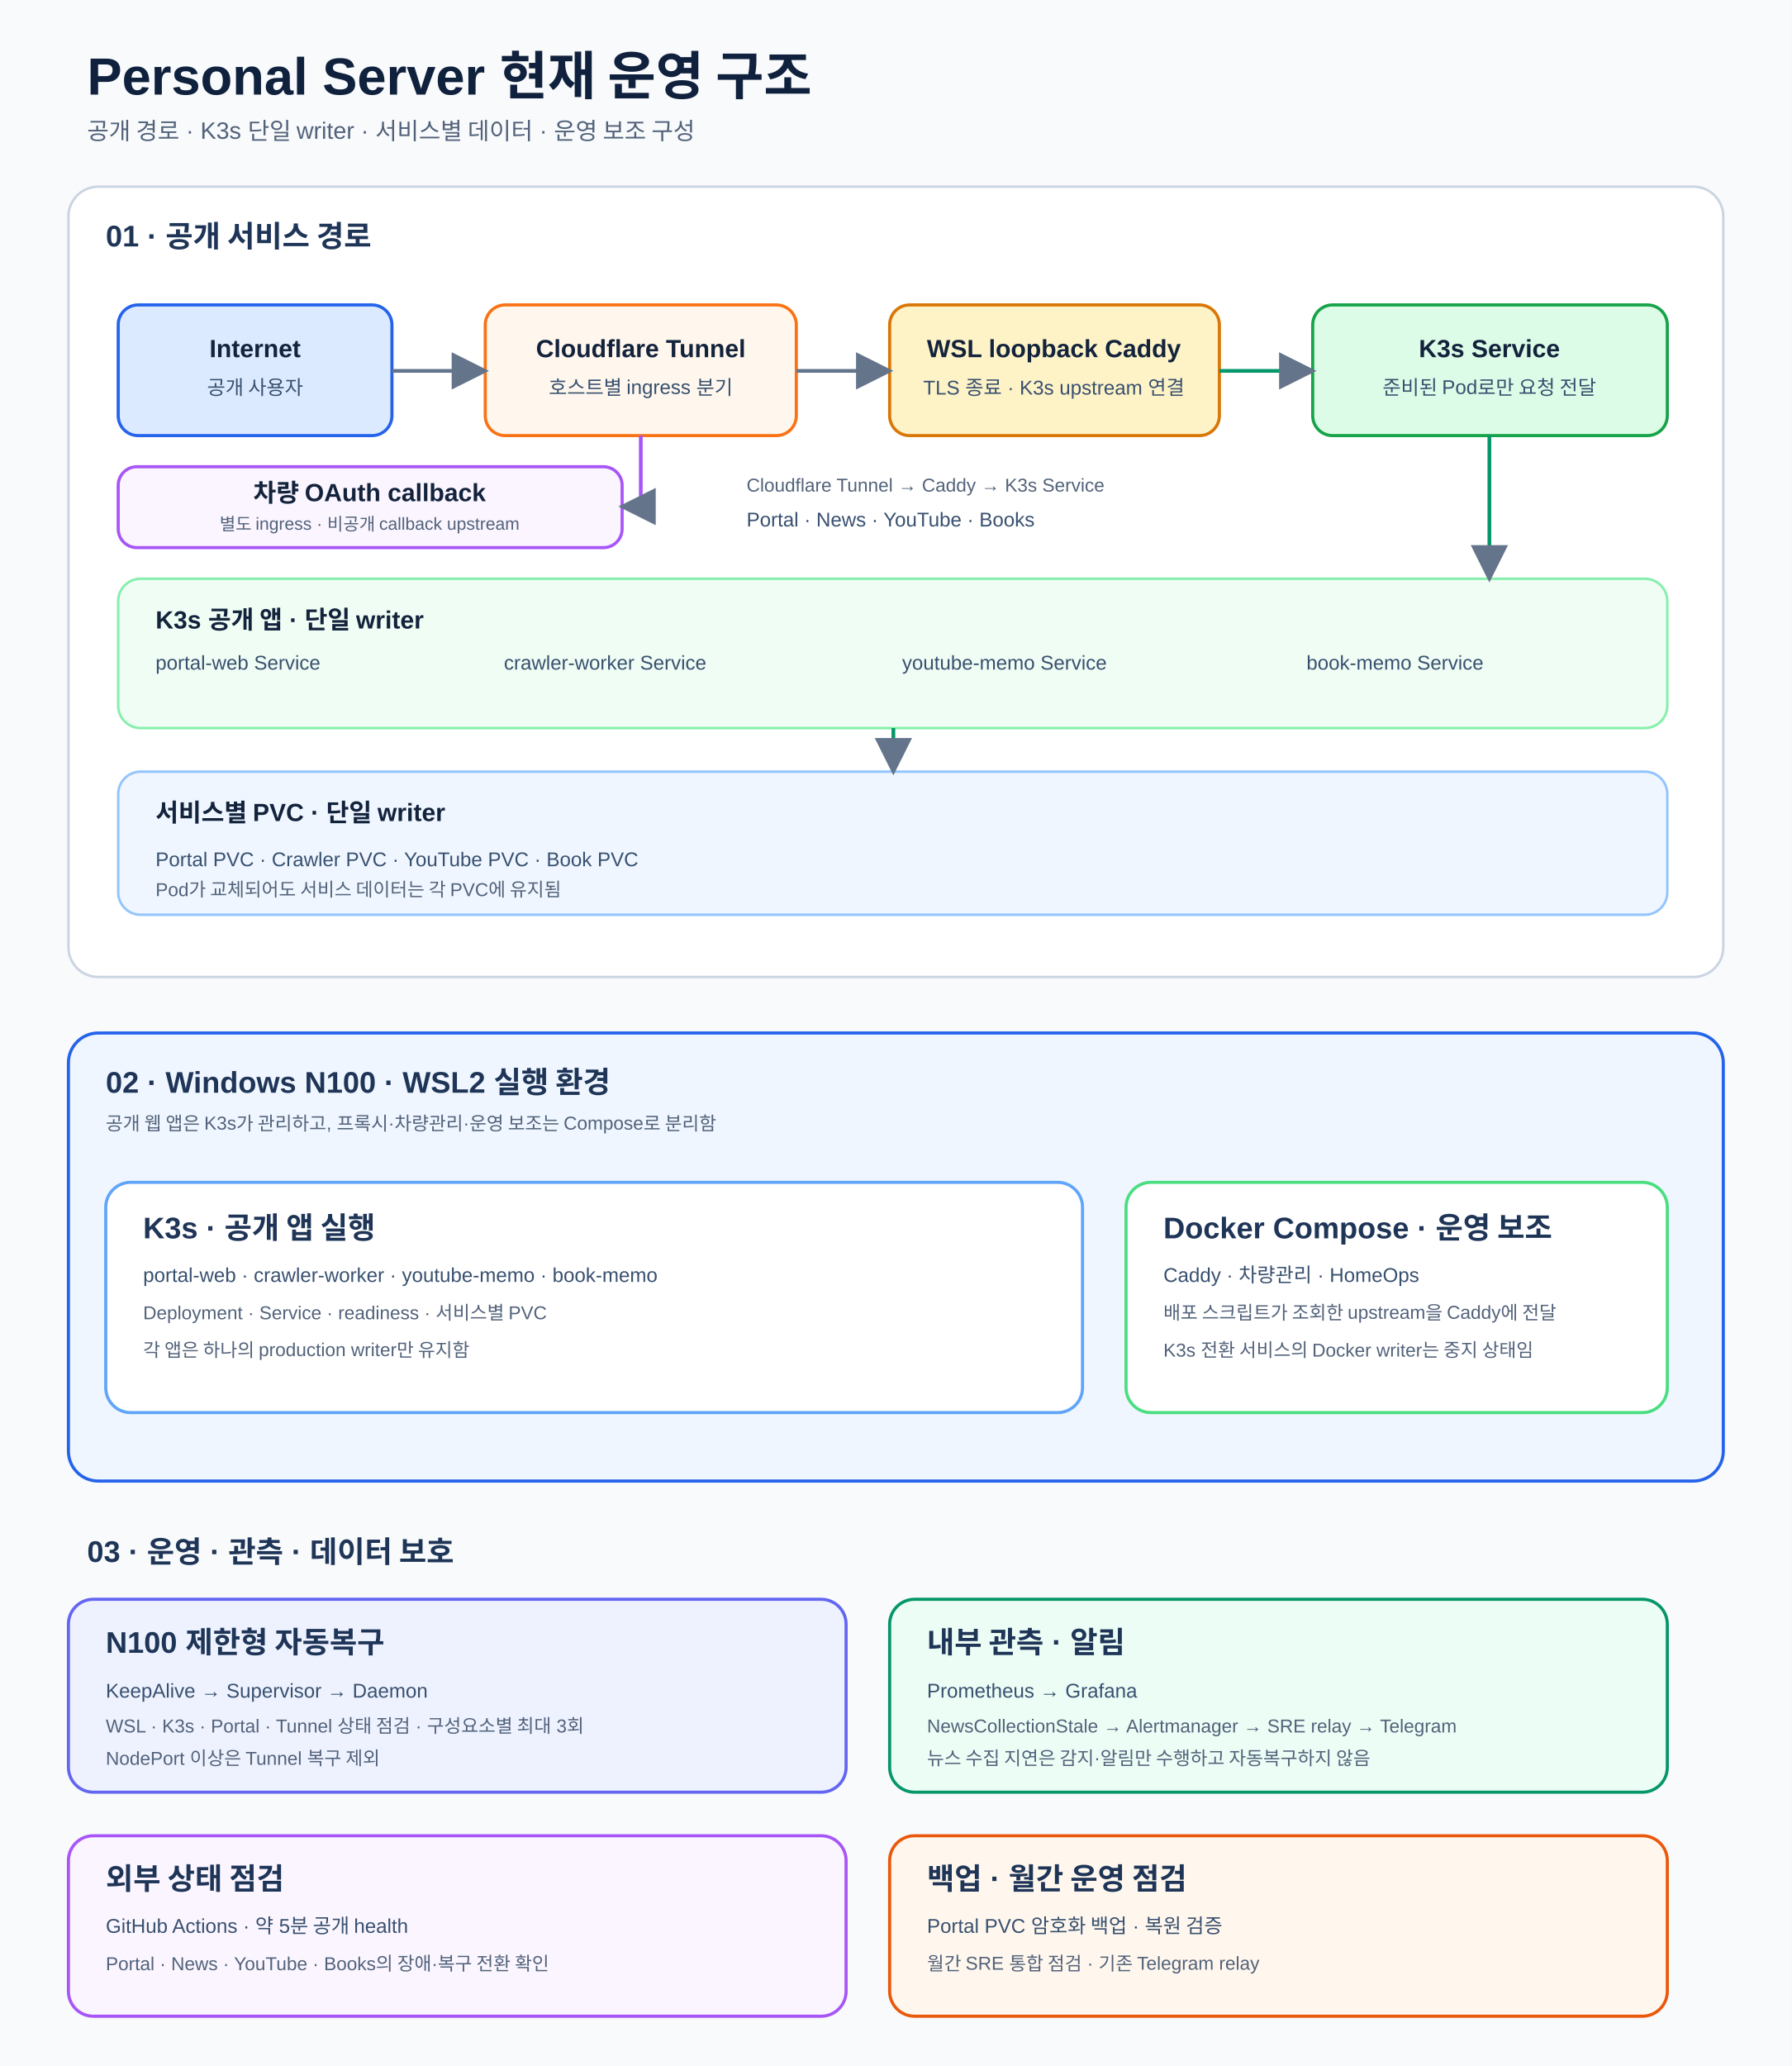
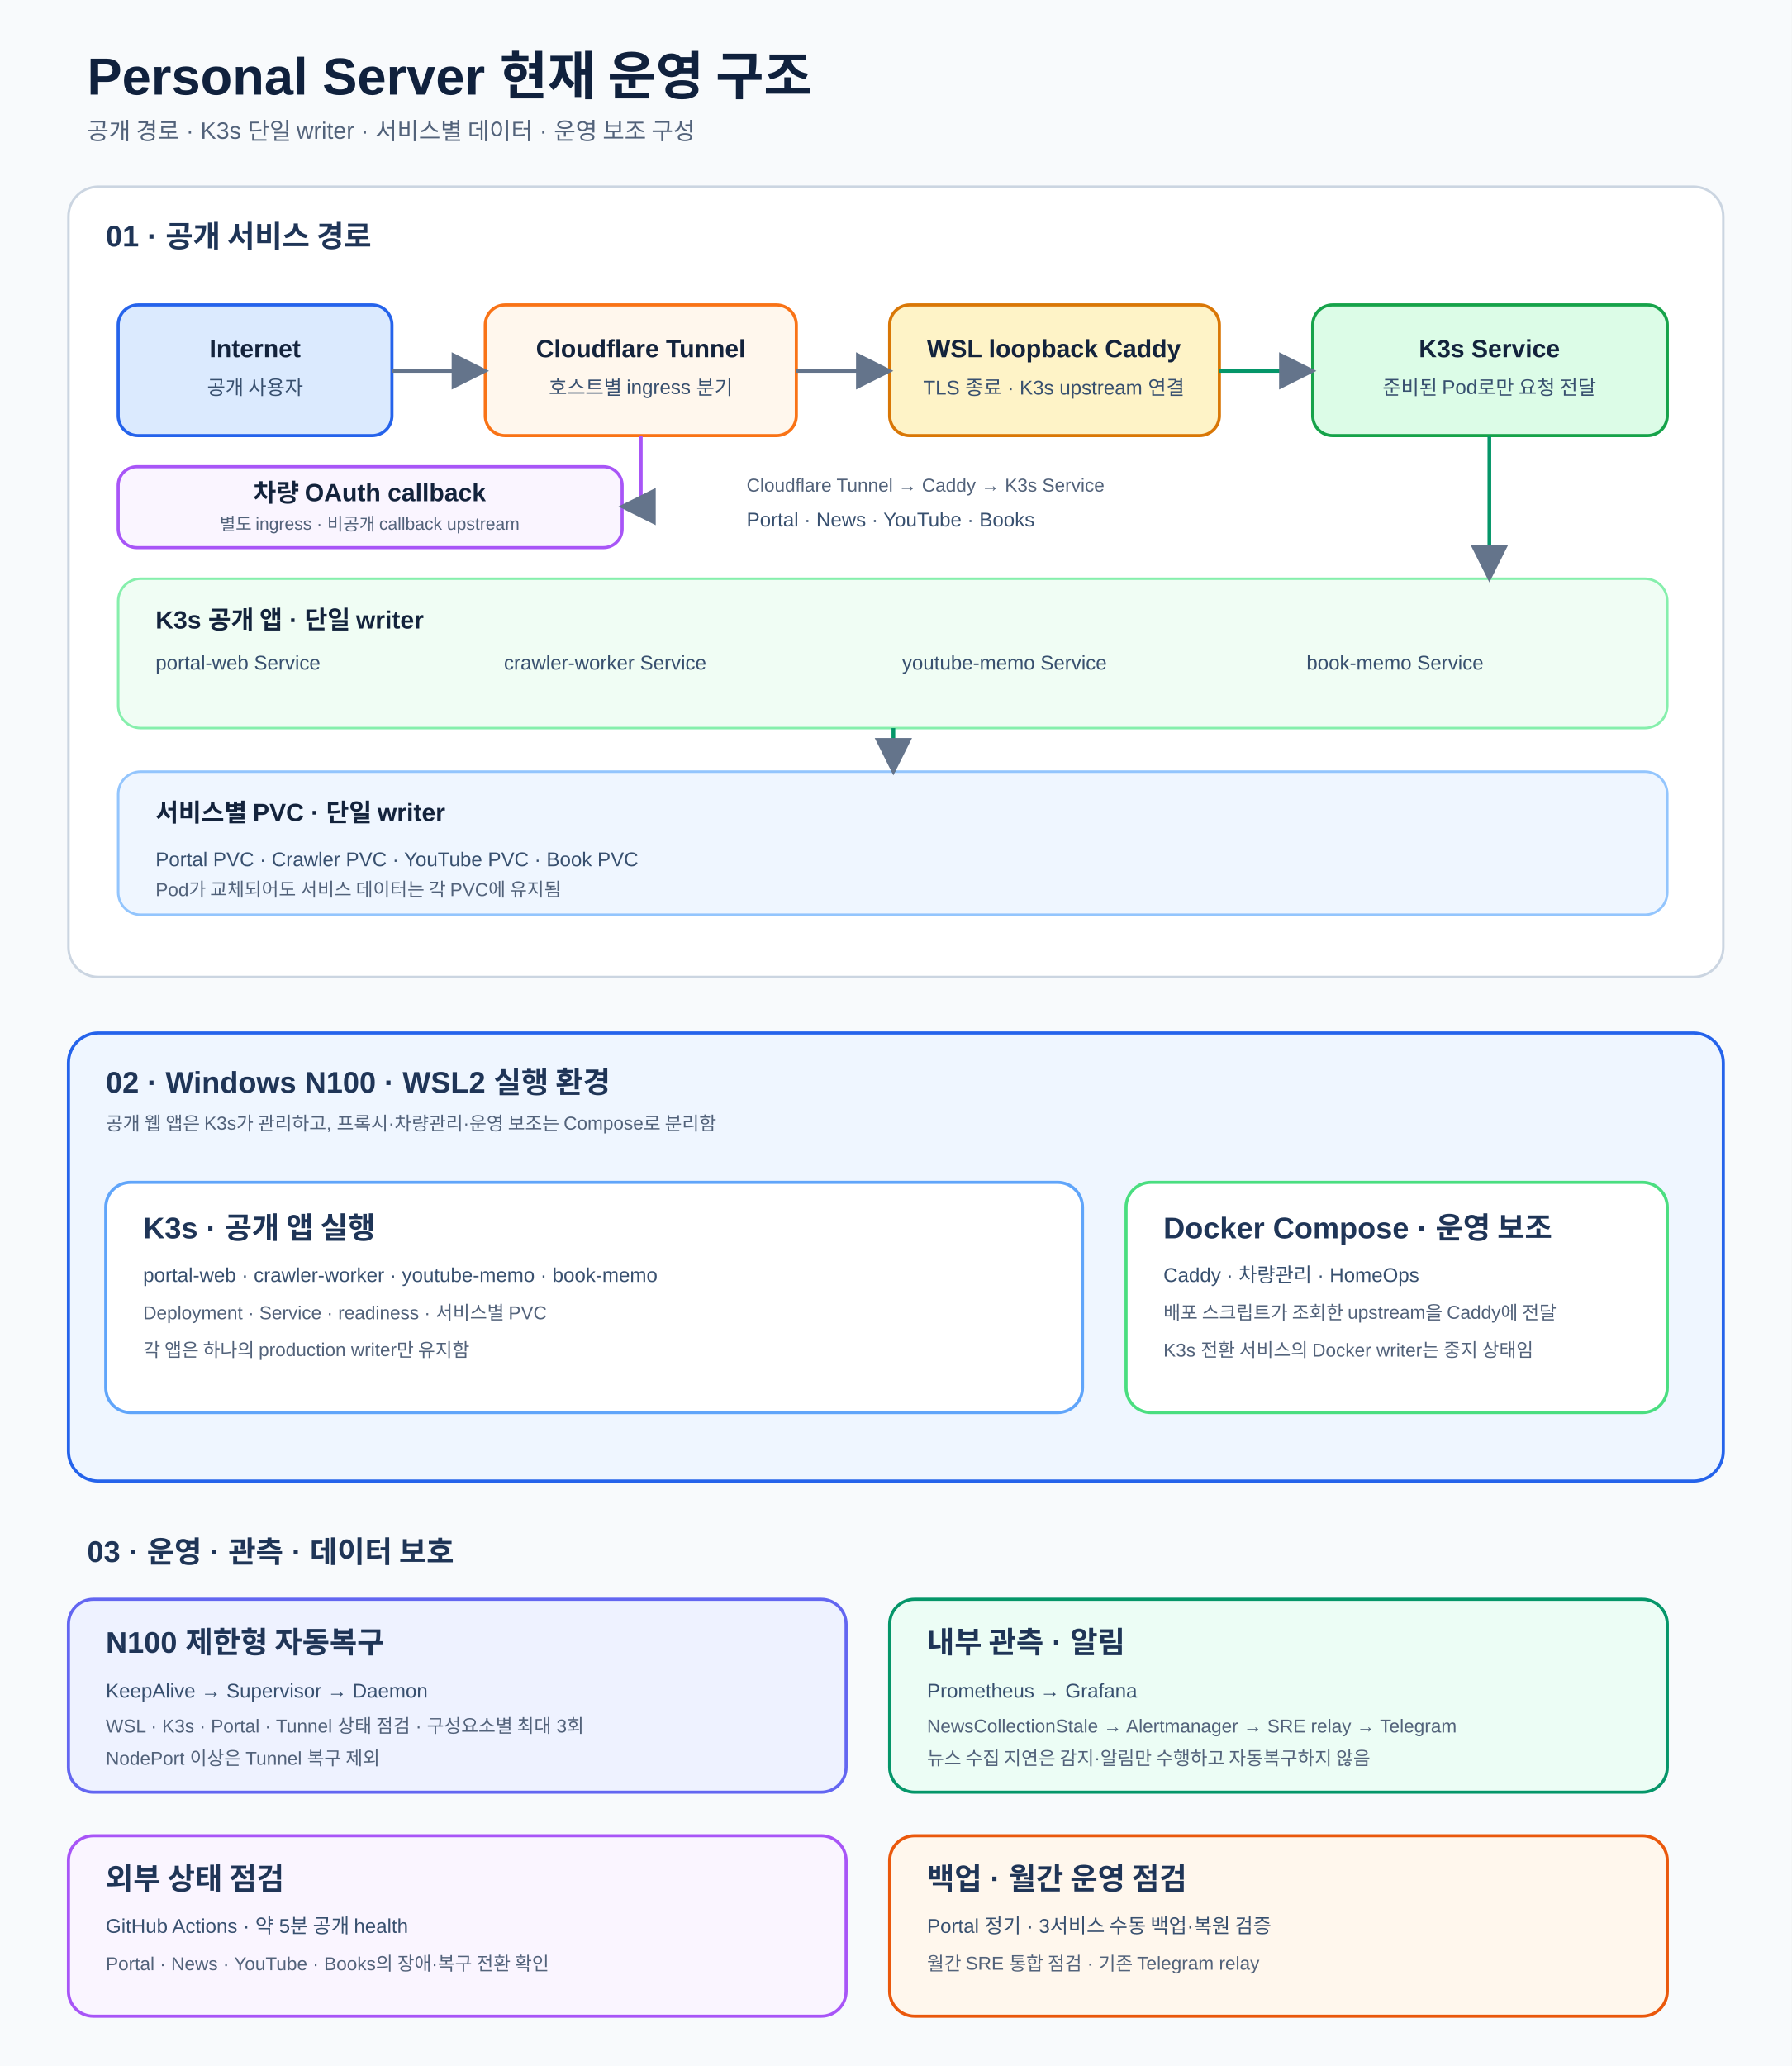
<svg xmlns="http://www.w3.org/2000/svg" width="1440" height="1660" viewBox="0 0 1440 1660" role="img" aria-labelledby="title desc">
  <defs>
    <marker id="arrow" markerWidth="10" markerHeight="10" refX="9" refY="5" orient="auto">
      <path d="M0 0 L0 10 L10 5 z" fill="#64748b" />
    </marker>
    <style>
      .title{font:700 42px 'Apple SD Gothic Neo','Noto Sans KR','Malgun Gothic',Arial,sans-serif;fill:#10213d}
      .subtitle{font:400 19px 'Apple SD Gothic Neo','Noto Sans KR','Malgun Gothic',Arial,sans-serif;fill:#52627a}
      .section{font:700 24px 'Apple SD Gothic Neo','Noto Sans KR','Malgun Gothic',Arial,sans-serif;fill:#1f3557}
      .card-title{font:700 20px 'Apple SD Gothic Neo','Noto Sans KR','Malgun Gothic',Arial,sans-serif;fill:#13233c}
      .card-body{font:400 16px 'Apple SD Gothic Neo','Noto Sans KR','Malgun Gothic',Arial,sans-serif;fill:#38506f}
      .note{font:400 15px 'Apple SD Gothic Neo','Noto Sans KR','Malgun Gothic',Arial,sans-serif;fill:#52627a}
      .small{font:400 14px 'Apple SD Gothic Neo','Noto Sans KR','Malgun Gothic',Arial,sans-serif;fill:#52627a}
      .route{stroke:#64748b;stroke-width:3;fill:none;marker-end:url(#arrow)}
      .k3s-route{stroke:#059669;stroke-width:3;fill:none;marker-end:url(#arrow)}
      .private{stroke:#a855f7;stroke-width:3;fill:none;marker-end:url(#arrow)}
    </style>
  </defs>
  <rect width="1440" height="1660" fill="#f8fafc" />
  <text x="70" y="76" class="title">Personal Server 현재 운영 구조</text>
  <text x="70" y="112" class="subtitle">공개 경로 · K3s 단일 writer · 서비스별 데이터 · 운영 보조 구성</text>
  <rect x="55" y="150" width="1330" height="635" rx="24" fill="#ffffff" stroke="#cbd5e1" stroke-width="2" />
  <text x="85" y="198" class="section">01 · 공개 서비스 경로</text>
  <rect x="95" y="245" width="220" height="105" rx="16" fill="#dbeafe" stroke="#2563eb" stroke-width="2.5" />
  <text x="205" y="287" text-anchor="middle" class="card-title">Internet</text>
  <text x="205" y="317" text-anchor="middle" class="card-body">공개 사용자</text>
  <rect x="390" y="245" width="250" height="105" rx="16" fill="#fff7ed" stroke="#f97316" stroke-width="2.5" />
  <text x="515" y="287" text-anchor="middle" class="card-title">Cloudflare Tunnel</text>
  <text x="515" y="317" text-anchor="middle" class="card-body">호스트별 ingress 분기</text>
  <path d="M315 298 H390" class="route" />
  <rect x="715" y="245" width="265" height="105" rx="16" fill="#fef3c7" stroke="#d97706" stroke-width="2.5" />
  <text x="847" y="287" text-anchor="middle" class="card-title">WSL loopback Caddy</text>
  <text x="847" y="317" text-anchor="middle" class="card-body">TLS 종료 · K3s upstream 연결</text>
  <path d="M640 298 H715" class="route" />
  <rect x="1055" y="245" width="285" height="105" rx="16" fill="#dcfce7" stroke="#16a34a" stroke-width="2.5" />
  <text x="1197" y="287" text-anchor="middle" class="card-title">K3s Service</text>
  <text x="1197" y="317" text-anchor="middle" class="card-body">준비된 Pod로만 요청 전달</text>
  <path d="M980 298 H1055" class="k3s-route" />
  <text x="600" y="395" class="note">Cloudflare Tunnel → Caddy → K3s Service</text>
  <text x="600" y="423" class="card-body">Portal · News · YouTube · Books</text>
  <rect x="95" y="465" width="1245" height="120" rx="18" fill="#f0fdf4" stroke="#86efac" stroke-width="2" />
  <text x="125" y="505" class="card-title">K3s 공개 앱 · 단일 writer</text>
  <text x="125" y="538" class="card-body">portal-web Service</text>
  <text x="405" y="538" class="card-body">crawler-worker Service</text>
  <text x="725" y="538" class="card-body">youtube-memo Service</text>
  <text x="1050" y="538" class="card-body">book-memo Service</text>
  <path d="M1197 350 V465" class="k3s-route" />
  <rect x="95" y="620" width="1245" height="115" rx="18" fill="#eff6ff" stroke="#93c5fd" stroke-width="2" />
  <text x="125" y="660" class="card-title">서비스별 PVC · 단일 writer</text>
  <text x="125" y="696" class="card-body">Portal PVC · Crawler PVC · YouTube PVC · Book PVC</text>
  <text x="125" y="720" class="note">Pod가 교체되어도 서비스 데이터는 각 PVC에 유지됨</text>
  <path d="M718 585 V620" class="k3s-route" />
  <rect x="95" y="375" width="405" height="65" rx="15" fill="#faf5ff" stroke="#a855f7" stroke-width="2.5" />
  <text x="297" y="403" text-anchor="middle" class="card-title">차량 OAuth callback</text>
  <text x="297" y="426" text-anchor="middle" class="small">별도 ingress · 비공개 callback upstream</text>
  <path d="M515 350 V407 H500" class="private" />
  <rect x="55" y="830" width="1330" height="360" rx="24" fill="#eff6ff" stroke="#2563eb" stroke-width="2.5" />
  <text x="85" y="878" class="section">02 · Windows N100 · WSL2 실행 환경</text>
  <text x="85" y="908" class="note">공개 웹 앱은 K3s가 관리하고, 프록시·차량관리·운영 보조는 Compose로 분리함</text>
  <rect x="85" y="950" width="785" height="185" rx="20" fill="#ffffff" stroke="#60a5fa" stroke-width="2.5" />
  <text x="115" y="995" class="section">K3s · 공개 앱 실행</text>
  <text x="115" y="1030" class="card-body">portal-web · crawler-worker · youtube-memo · book-memo</text>
  <text x="115" y="1060" class="note">Deployment · Service · readiness · 서비스별 PVC</text>
  <text x="115" y="1090" class="note">각 앱은 하나의 production writer만 유지함</text>
  <rect x="905" y="950" width="435" height="185" rx="20" fill="#ffffff" stroke="#4ade80" stroke-width="2.5" />
  <text x="935" y="995" class="section">Docker Compose · 운영 보조</text>
  <text x="935" y="1030" class="card-body">Caddy · 차량관리 · HomeOps</text>
  <text x="935" y="1060" class="note">배포 스크립트가 조회한 upstream을 Caddy에 전달</text>
  <text x="935" y="1090" class="note">K3s 전환 서비스의 Docker writer는 중지 상태임</text>
  <text x="70" y="1255" class="section">03 · 운영 · 관측 · 데이터 보호</text>
  <rect x="55" y="1285" width="625" height="155" rx="20" fill="#eef2ff" stroke="#6366f1" stroke-width="2.5" />
  <text x="85" y="1328" class="section">N100 제한형 자동복구</text>
  <text x="85" y="1364" class="card-body">KeepAlive → Supervisor → Daemon</text>
  <text x="85" y="1392" class="note">WSL · K3s · Portal · Tunnel 상태 점검 · 구성요소별 최대 3회</text>
  <text x="85" y="1418" class="note">NodePort 이상은 Tunnel 복구 제외</text>
  <rect x="715" y="1285" width="625" height="155" rx="20" fill="#ecfdf5" stroke="#059669" stroke-width="2.5" />
  <text x="745" y="1328" class="section">내부 관측 · 알림</text>
  <text x="745" y="1364" class="card-body">Prometheus → Grafana</text>
  <text x="745" y="1392" class="note">NewsCollectionStale → Alertmanager → SRE relay → Telegram</text>
  <text x="745" y="1418" class="note">뉴스 수집 지연은 감지·알림만 수행하고 자동복구하지 않음</text>
  <rect x="55" y="1475" width="625" height="145" rx="20" fill="#faf5ff" stroke="#a855f7" stroke-width="2.5" />
  <text x="85" y="1518" class="section">외부 상태 점검</text>
  <text x="85" y="1553" class="card-body">GitHub Actions · 약 5분 공개 health</text>
  <text x="85" y="1583" class="note">Portal · News · YouTube · Books의 장애·복구 전환 확인</text>
  <rect x="715" y="1475" width="625" height="145" rx="20" fill="#fff7ed" stroke="#ea580c" stroke-width="2.5" />
  <text x="745" y="1518" class="section">백업 · 월간 운영 점검</text>
-   <text x="745" y="1553" class="card-body">Portal PVC 암호화 백업 · 복원 검증</text>
+   <text x="745" y="1553" class="card-body">Portal 정기 · 3서비스 수동 백업·복원 검증</text>
  <text x="745" y="1583" class="note">월간 SRE 통합 점검 · 기존 Telegram relay</text>
</svg>
